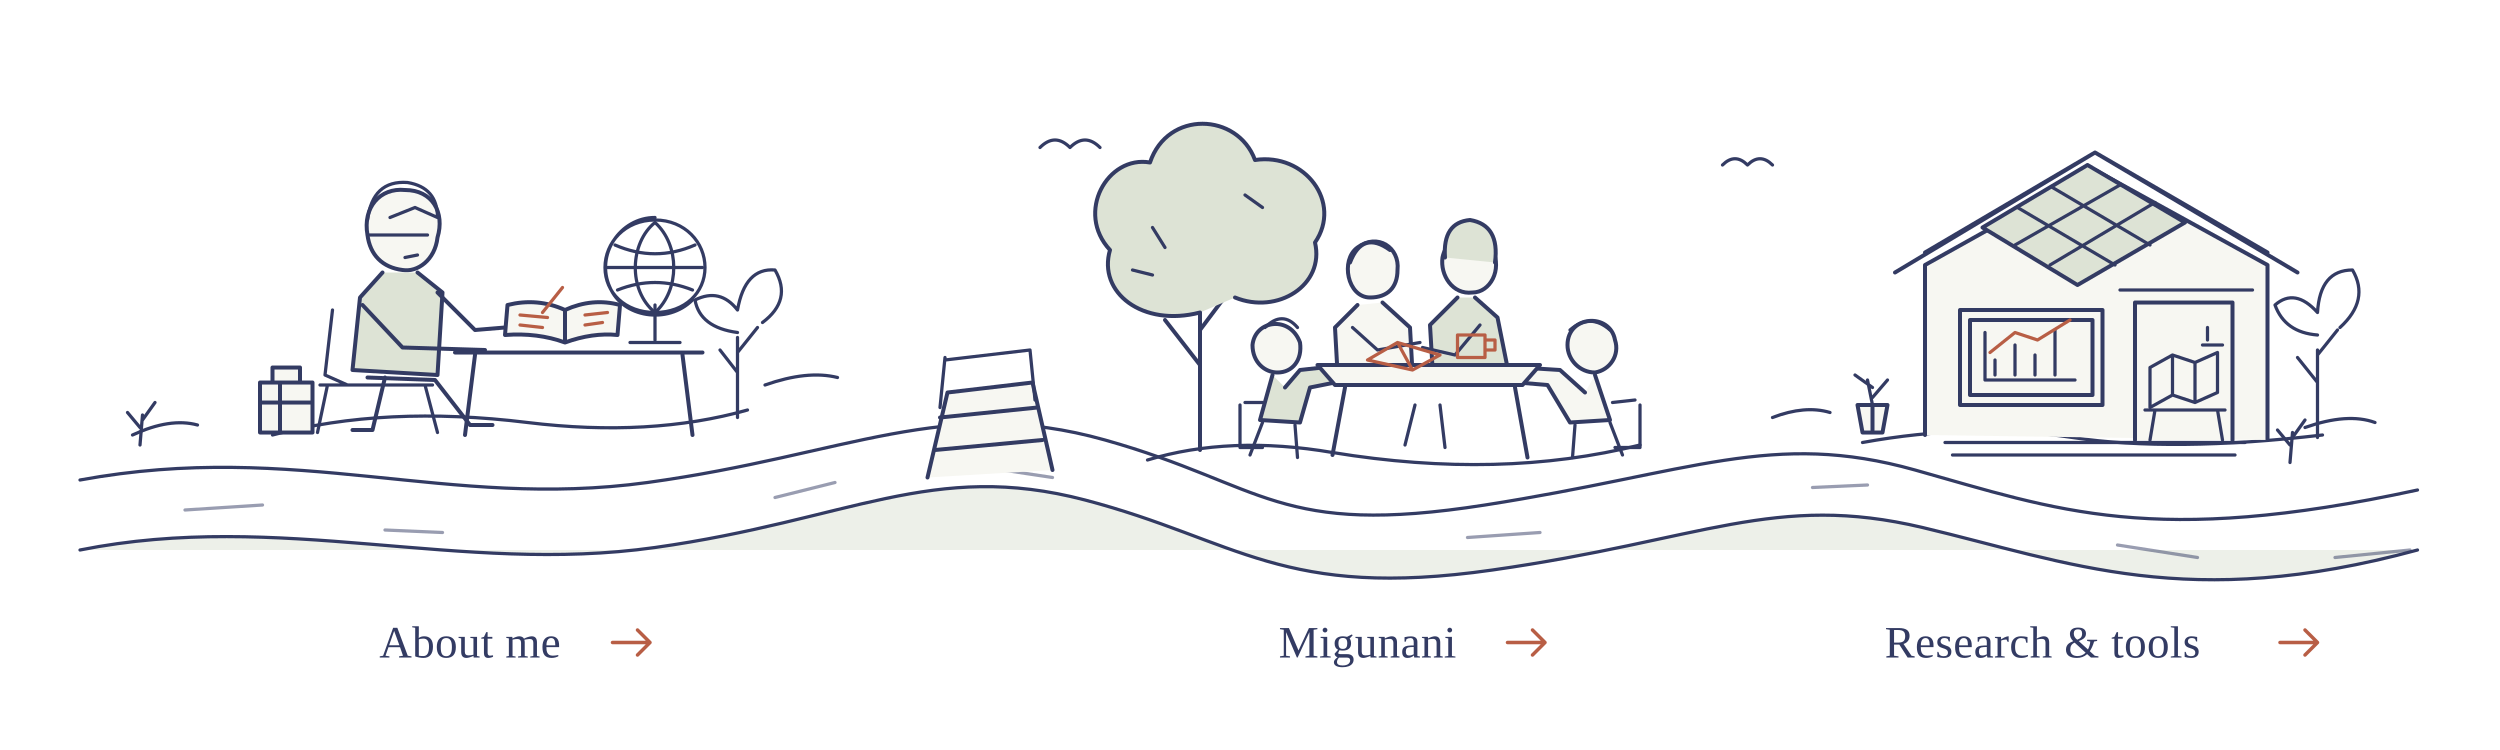
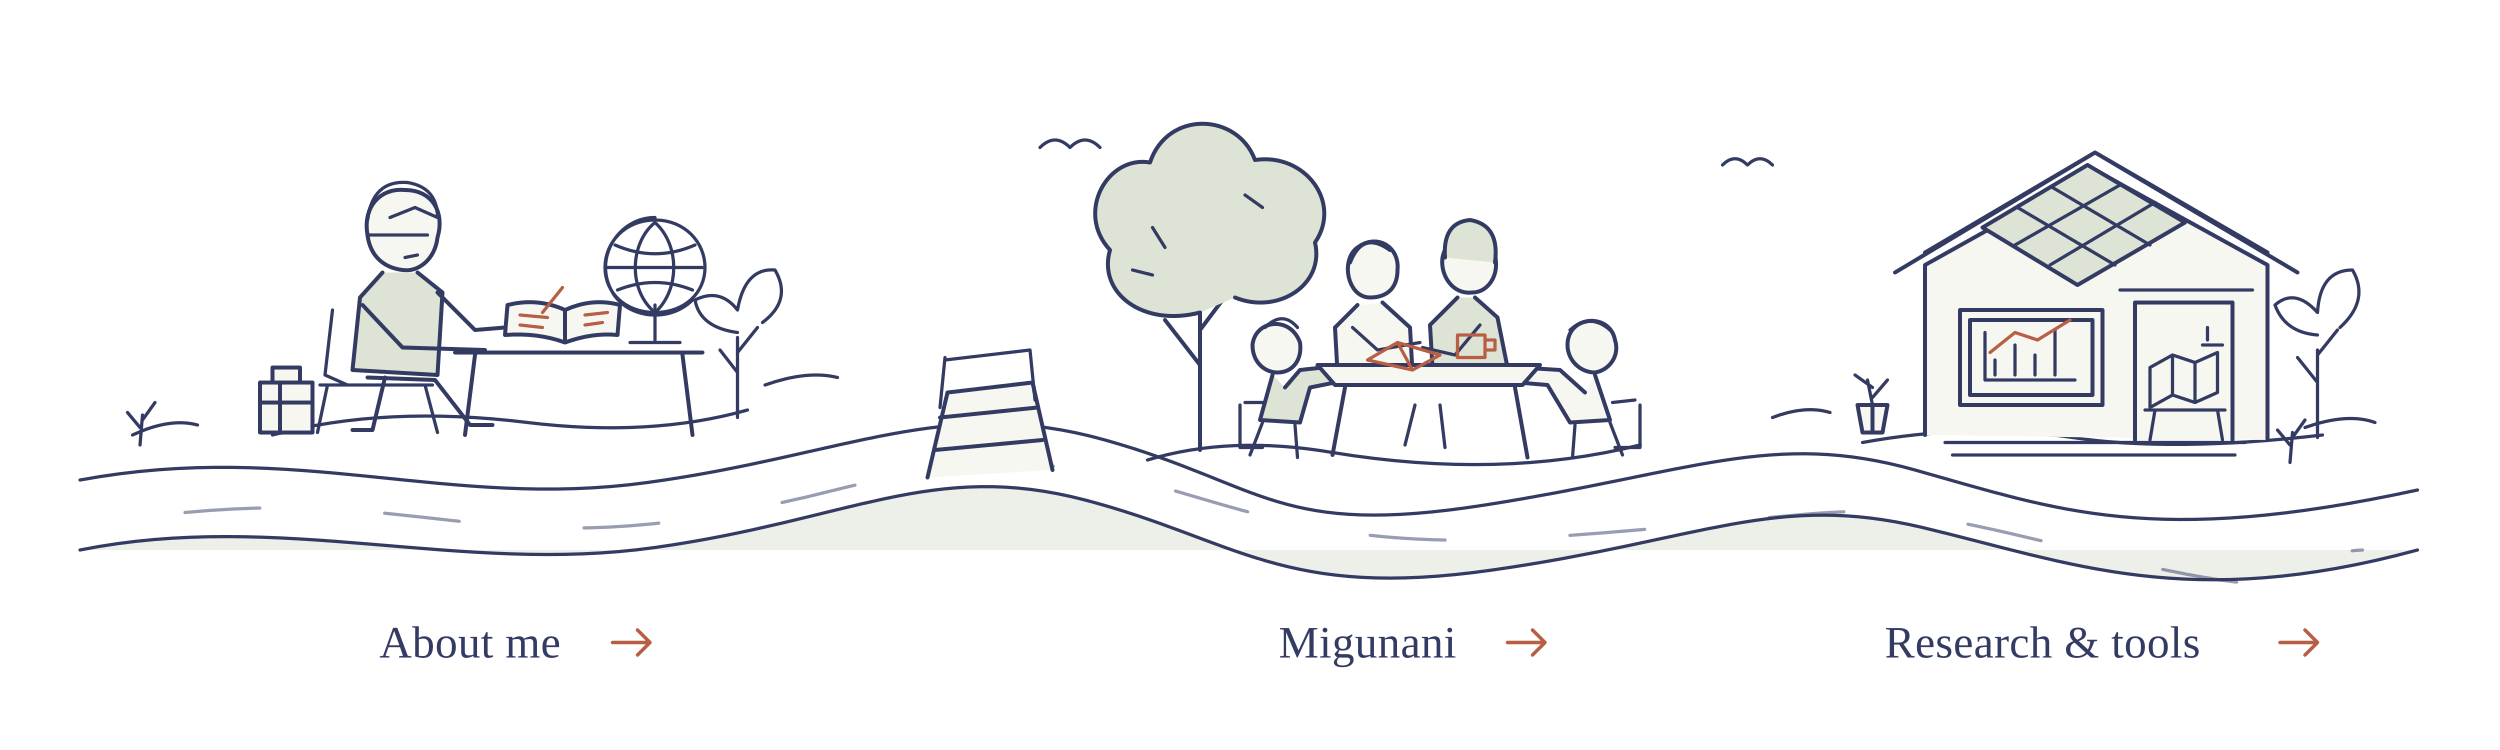
<svg xmlns="http://www.w3.org/2000/svg" viewBox="0 0 1000 300" fill="none" role="img" aria-labelledby="landscape-title landscape-desc">
  <style>
    .line{stroke:#333b63;stroke-width:1.6;stroke-linecap:round;stroke-linejoin:round}
    .fine{stroke-width:1.3}
    .paper{fill:#f7f7f2}
    .sage{fill:#dde3d5}
    .clay{stroke:#b85e45}
    .destination{cursor:pointer;outline:none}
    .wash{fill:#dde3d5;fill-opacity:0;transition:fill-opacity .18s ease}
    .destination:hover .wash,.destination:focus .wash{fill-opacity:.7}
    .focus-ring{stroke:#b85e45;stroke-width:1.6;stroke-dasharray:3 5;opacity:0}
    .destination:focus .focus-ring,.destination:focus-visible .focus-ring{opacity:1}
    .label{fill:#333b63;font-family:Georgia,'Times New Roman',serif;font-size:18px;letter-spacing:.15px}
    .arrow{stroke:#b85e45;stroke-width:1.4;stroke-linecap:round;stroke-linejoin:round}
    @media(max-width:620px){.label,.arrow{display:none}}
-     @media(prefers-reduced-motion:reduce){.wash{transition:none}}
+     .current{stroke-dasharray:30 50;animation:current 18s linear infinite}
+     .birds{animation:birds 7s ease-in-out infinite;transform-box:fill-box;transform-origin:center}
+     .leaves{animation:sway 6s ease-in-out infinite;transform-box:fill-box;transform-origin:50% 100%}
+     .chart{animation:chart 5s ease-in-out infinite;stroke-dasharray:50;stroke-dashoffset:0}
+     @keyframes current{to{stroke-dashoffset:-160}}
+     @keyframes birds{50%{transform:translate(5px,-3px)}}
+     @keyframes sway{50%{transform:rotate(1.5deg)}}
+     @keyframes chart{50%{stroke-dashoffset:8}}
+     .paused *{animation-play-state:paused!important}
+     @media(prefers-reduced-motion:reduce){*{animation:none!important}.wash{transition:none}}
  </style>
  <g aria-hidden="true">
    <path d="M32 192C119 176 179 204 259 193S378 158 442 176 511 215 594 202 709 172 766 188 861 219 967 196" class="line fine" />
    <path d="M32 220C112 204 184 230 262 219S373 184 434 200 513 240 597 228 710 197 769 211 875 245 967 220" fill="#dde3d5" fill-opacity=".5" />
    <path d="M32 220C112 204 184 230 262 219S373 184 434 200 513 240 597 228 710 197 769 211 875 245 967 220" class="line fine" />
-     <path d="m74 204 31-2m49 10 23 1m133-14 24-6m67-5 20 3m166 24 29-2m109-18 22-1m100 24 32 5m55 0 30-3" class="line fine" opacity=".5" />
+     <path d="M74 205C180 195 200 230 334 196S470 225 616 215 730 195 840 222 912 221 945 220" class="line fine current" opacity=".5" />
    <path d="M53 174q15-7 26-4m227-16q17-6 29-3m374 16q13-5 23-2m190 6q17-6 28-2" class="line fine" />
    <path d="m371 191 8-34 34-4 8 35m-47-8 43-4m-41-9 39-4" class="line paper" />
    <path d="m376 163 2-20m36 17-2-20m-34 4 34-4" class="line fine" />
    <path d="m56 178 1-12m-1 5-5-6m6 3 5-7m854 24 1-12m-1 5-5-6m6 3 5-7" class="line fine" />
-     <path d="M416 59q6-6 12 0 6-6 12 0m249 7q5-5 10 0 5-5 10 0" class="line fine" />
+     <path d="M416 59q6-6 12 0 6-6 12 0m249 7q5-5 10 0 5-5 10 0" class="line fine birds" />
  </g>
  <a href="index.html#about" target="_top" class="destination" aria-label="About me" tabindex="0">
    <rect x="79" y="50" width="247" height="231" rx="25" class="wash" />
    <rect x="79" y="50" width="247" height="231" rx="25" class="focus-ring" />
    <g class="line" aria-hidden="true">
      <path d="M109 174q45-12 102-5 49 6 88-5" class="fine" />
      <path d="M147 94c-2-11 5-19 15-18 11 0 16 9 13 19-1 9-8 14-14 13-8-1-13-6-14-14Z" class="paper" />
      <path d="M147 88q2-16 16-15 12 2 12 14l-9-4-10 4m-9 7h9m5 0h10m-15 0 5 0m1 9 5-1" class="fine" />
      <path d="m153 109-9 10-3 29 34 2 2-33-10-8" class="sage" />
      <path d="m175 117 15 15 24-2m-69-8 16 17 33 1m-47 11 27 1 14 18m-34-19-5 21m39-2h9m-48 2h-8" />
      <path d="m133 124-3 26 9 4m-11 0h45m-42 0-4 19m43-19 5 19" class="fine" />
      <path d="M182 141h99m-91 1-4 32m87-32 4 32" />
      <path d="m202 134 1-12q12-3 23 2 11-5 22-2l-1 12q-10-1-21 3-11-4-24-3Zm24-10v13" class="paper" />
      <path d="m208 126 11 1m-11 3 9 1m17-5 9-1m-9 5 7-1m-24-4 8-10" class="fine clay" />
      <path d="M262 136v-14m-10 15h20m-10-50c-14 0-24 15-18 28 5 12 23 15 33 5m-15-32c-12 0-20 9-20 19s8 18 20 18 20-8 20-18-8-19-20-19Z" class="fine" />
      <path d="M262 89c-10 8-11 27 0 36 10-9 10-27 0-36Zm-19 18h38m-35-9q16 7 32 0m-31 18q15-6 30 0" class="fine" />
      <path d="M104 153h21v20h-21Zm5 0v-6h11v6m-8 0v20m-8-12h21" class="paper" />
      <path d="M295 167v-32m0 14-7-9m7 1 8-10m-8 2q-15-2-17-13 10-5 17 4 3-17 15-16 7 12-5 21" class="fine" />
    </g>
    <text x="188" y="263" text-anchor="middle" class="label">About me</text>
    <path d="M245 257h15m-5-5 5 5-5 5" class="arrow" aria-hidden="true" />
  </a>
  <a href="index.html#migunani" target="_top" class="destination" aria-label="Migunani" tabindex="0">
    <rect x="439" y="47" width="237" height="234" rx="25" class="wash" />
    <rect x="439" y="47" width="237" height="234" rx="25" class="focus-ring" />
    <g class="line" aria-hidden="true">
      <path d="M459 184q33-10 74-3 67 11 123-3" class="fine" />
      <path d="M480 180v-65m0 31-14-18m14 4 18-24" />
-       <path d="M480 125c-23 6-41-8-36-25-14-15-1-38 16-35 7-21 35-20 42-1 20-3 35 17 24 33 4 17-15 29-32 22" class="sage" />
+       <path d="M480 125c-23 6-41-8-36-25-14-15-1-38 16-35 7-21 35-20 42-1 20-3 35 17 24 33 4 17-15 29-32 22" class="sage leaves" />
      <path d="m461 91 5 8m32-21 7 5m-52 25 8 2" class="fine" />
      <path d="M548 119c-9 0-12-15-5-20 8-6 17 0 16 9 0 7-4 11-11 11Z" class="paper" />
      <path d="M540 105q5-13 16-5m-13 22-9 9 1 18h30l-1-18-11-10" class="paper" />
      <path d="m541 131 10 9 17-3" class="fine" />
      <path d="M589 117c-8 1-13-7-12-14 2-10 15-13 20-3 4 8-1 17-8 17Z" class="paper" />
      <path d="M578 103q-1-14 10-15 12 2 10 17m-15 14-11 11 1 17h30l-4-20-9-8" class="sage" />
      <path d="m592 130-10 12-13-3" class="fine" />
      <path d="M520 137c-4-11-18-9-19 1 0 7 5 11 10 11 6 0 10-5 9-12Z" class="paper" />
      <path d="m509 150-5 18 16 1 4-14 15-3-1-6-18 2-6 7" class="sage" />
      <path d="m505 169-5 13m18-12 1 13m-13-52q7-7 13 0m-21 30h7m-9 1v17h9" class="fine" />
      <path d="M627 138c0-12 17-13 19-2 2 6-2 12-8 13-6 0-11-5-11-11Z" class="paper" />
      <path d="m638 150 6 18-16 1-9-15-12-1 1-6 16 1 10 9" class="paper" />
      <path d="m644 169 5 13m-19-12-1 13m-1-51q8-7 16 0m1 29 9-1m2 2v17h-10" class="fine" />
      <path d="M527 146h89l-7 8h-75Zm11 9-5 27m73-27 5 28" class="paper" />
      <path d="m547 144 12-7 17 5-11 6Zm12-7 6 11m18-5h11v-9h-11Zm11-7h4v4h-4" class="fine clay" />
      <path d="m562 178 4-16m12 17-2-17" class="fine" />
    </g>
    <text x="547" y="263" text-anchor="middle" class="label">Migunani</text>
    <path d="M603 257h15m-5-5 5 5-5 5" class="arrow" aria-hidden="true" />
  </a>
  <a href="index.html#work" target="_top" class="destination" aria-label="Research and tools" tabindex="0">
    <rect x="729" y="50" width="219" height="231" rx="25" class="wash" />
    <rect x="729" y="50" width="219" height="231" rx="25" class="focus-ring" />
    <g class="line" aria-hidden="true">
      <path d="M745 177q44-8 84-2 40 6 100-1" class="fine" />
      <path d="M770 174v-68l68-38 69 38v70" class="paper" />
      <path d="m758 109 80-48 81 48m-149-8 68-40 69 40" />
      <path d="m793 91 42-25 39 23-43 25Z" class="sage" />
      <path d="m807 83 39 23m-25-31 39 23m-54 0 42-24m-28 32 42-25" class="fine" />
      <path d="M784 124h57v38h-57Zm4 4h49v30h-49Z" class="paper" />
      <path d="M794 133v19h36m-32-2v-6m8 6v-12m8 12v-8m8 8v-18" class="fine" />
-       <path d="m796 141 10-8 9 3 13-8" class="fine clay" />
+       <path d="m796 141 10-8 9 3 13-8" class="fine clay chart" />
      <path d="M854 176v-55h39v55" class="paper" />
      <path d="m860 147 9-5 9 3 9-4v16l-9 4-9-3-9 5Zm9-5v16m9-13v16" class="fine" />
      <path d="M858 164h32m-28 0-2 12m27-12 2 12m-8-38h8m-6-2v-5" class="fine" />
      <path d="M778 177h120m-117 5h113m-46-66h53" class="fine" />
      <path d="M927 175v-35m0 13-8-10m8-1 8-10m-8 2q-13-1-17-12 8-7 17 3 1-17 14-17 7 12-5 23" class="fine" />
      <path d="M749 172v-10m-6 0h12l-2 11h-8Z" class="paper" />
      <path d="m749 162-2-10m2 7 6-7m-6 3-7-5" class="fine" />
    </g>
    <text x="817" y="263" text-anchor="middle" class="label">Research &amp; tools</text>
    <path d="M912 257h15m-5-5 5 5-5 5" class="arrow" aria-hidden="true" />
  </a>
</svg>
